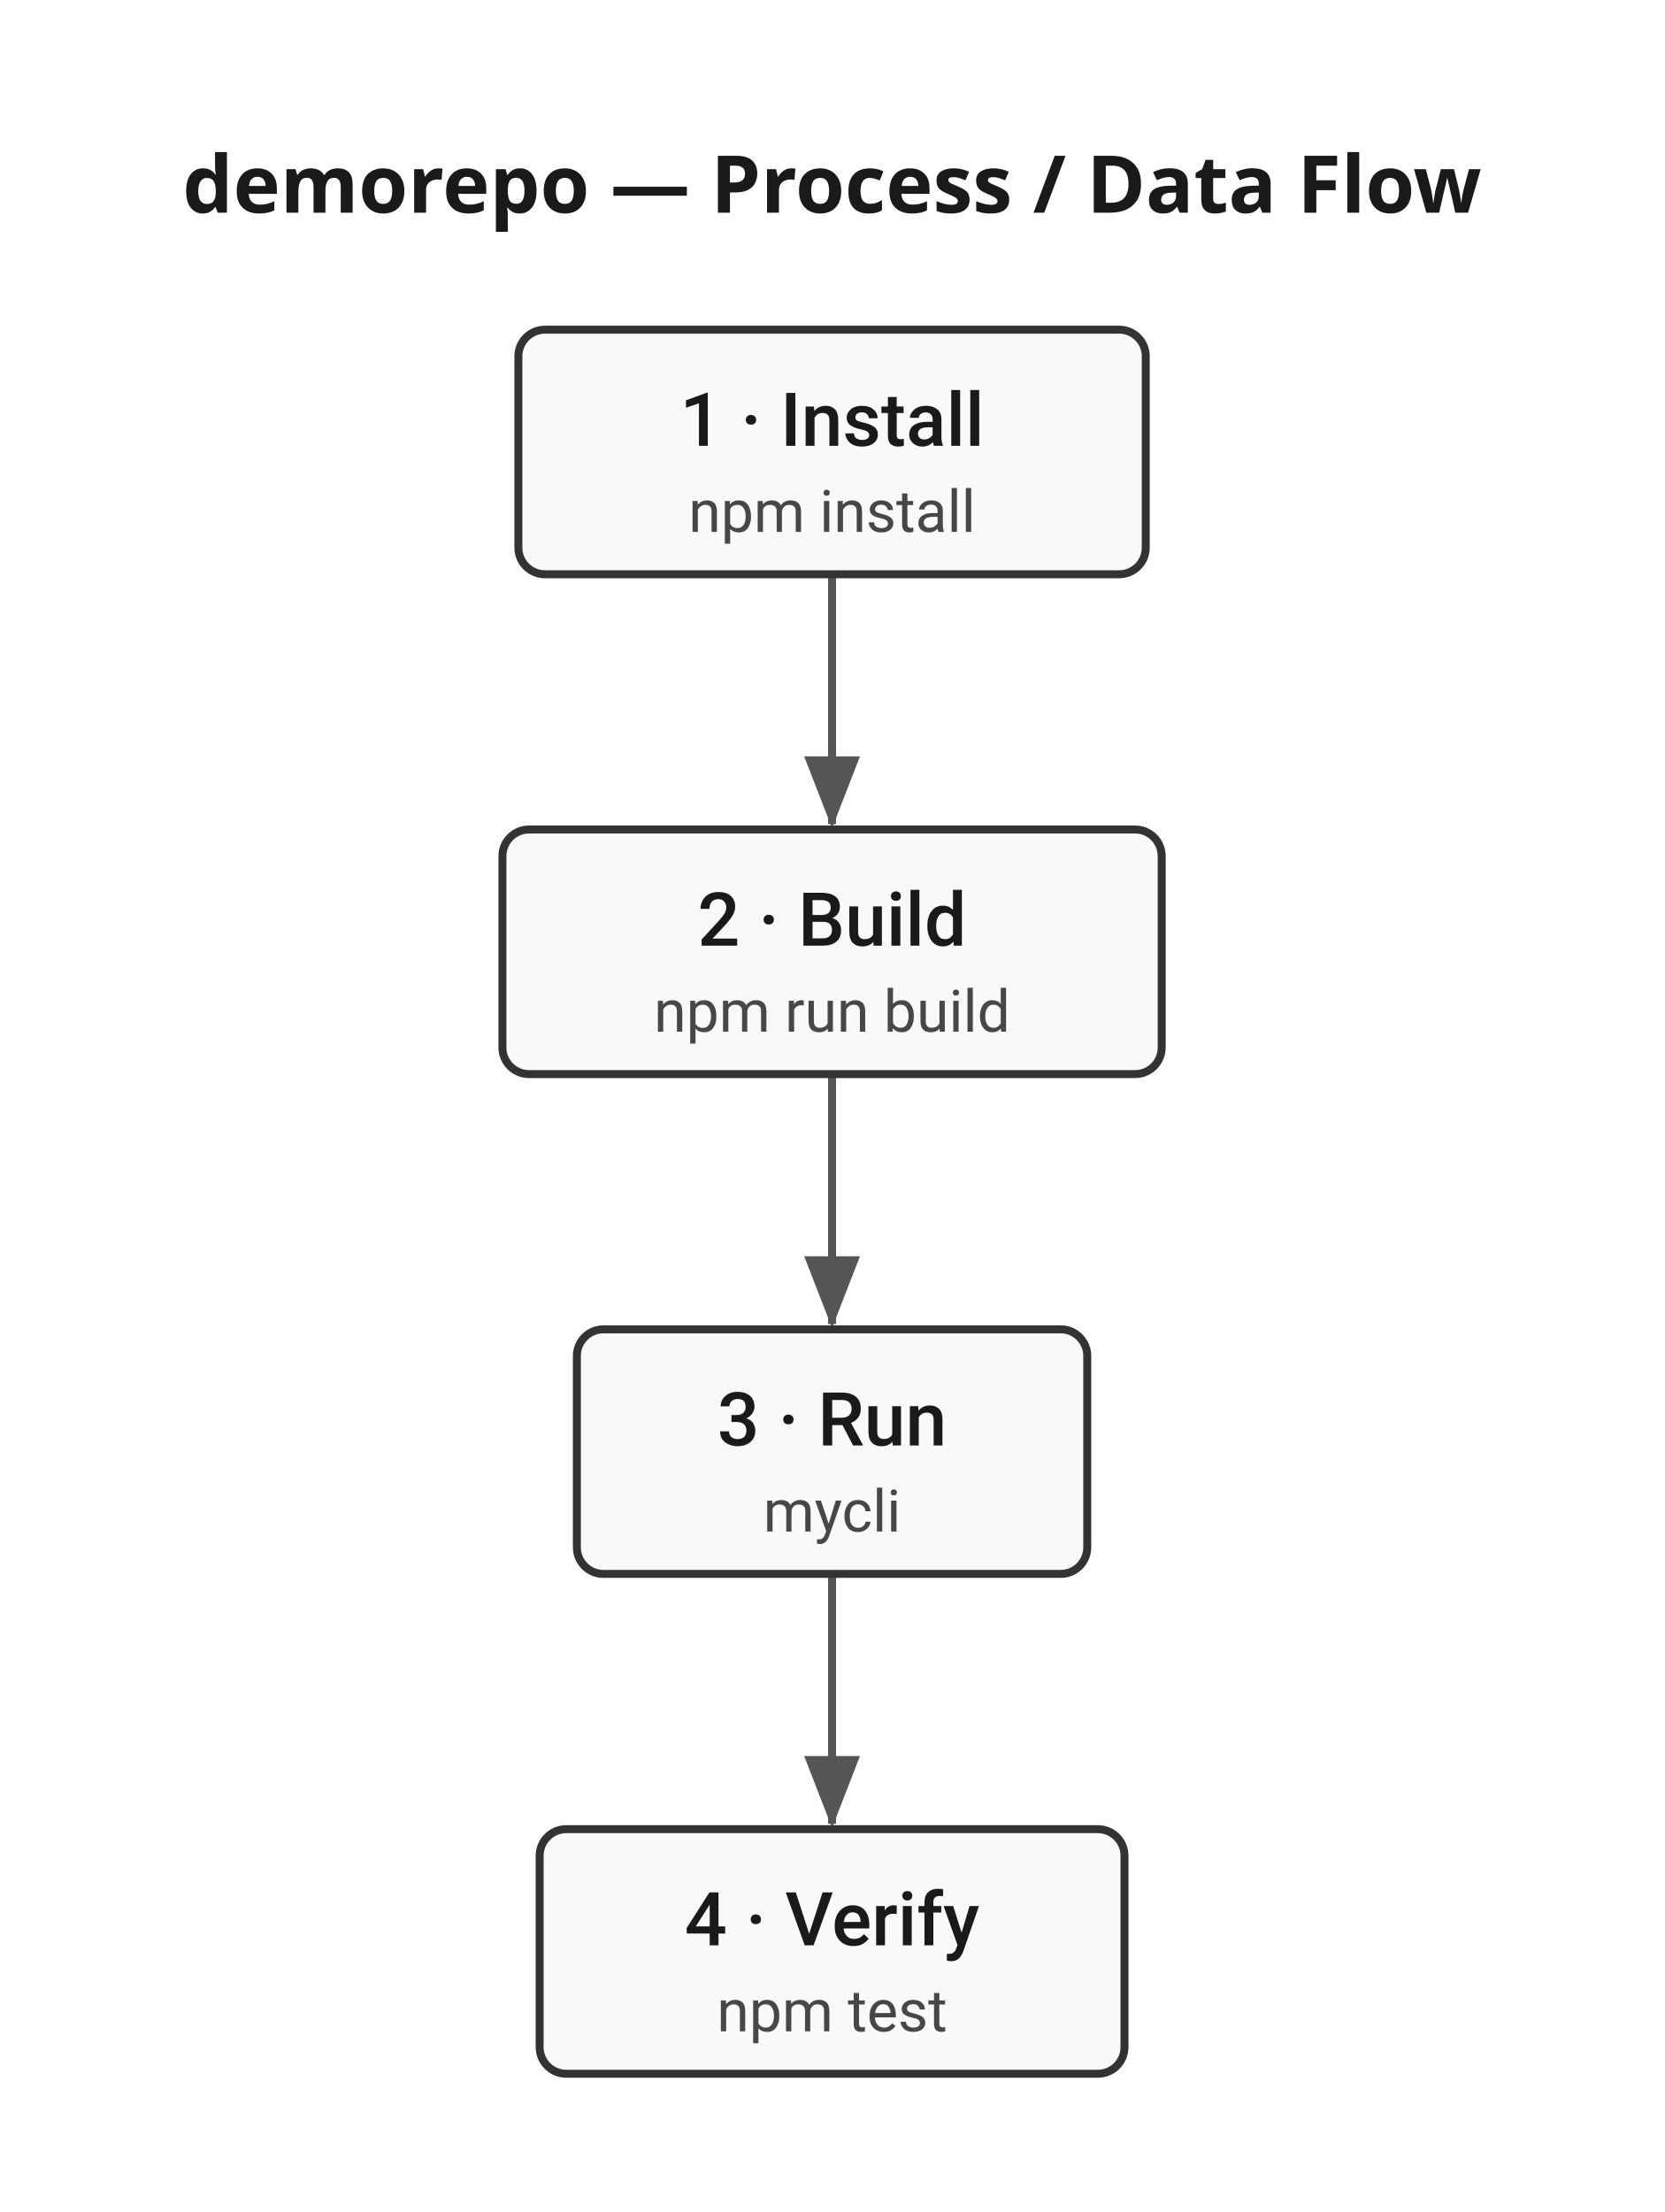
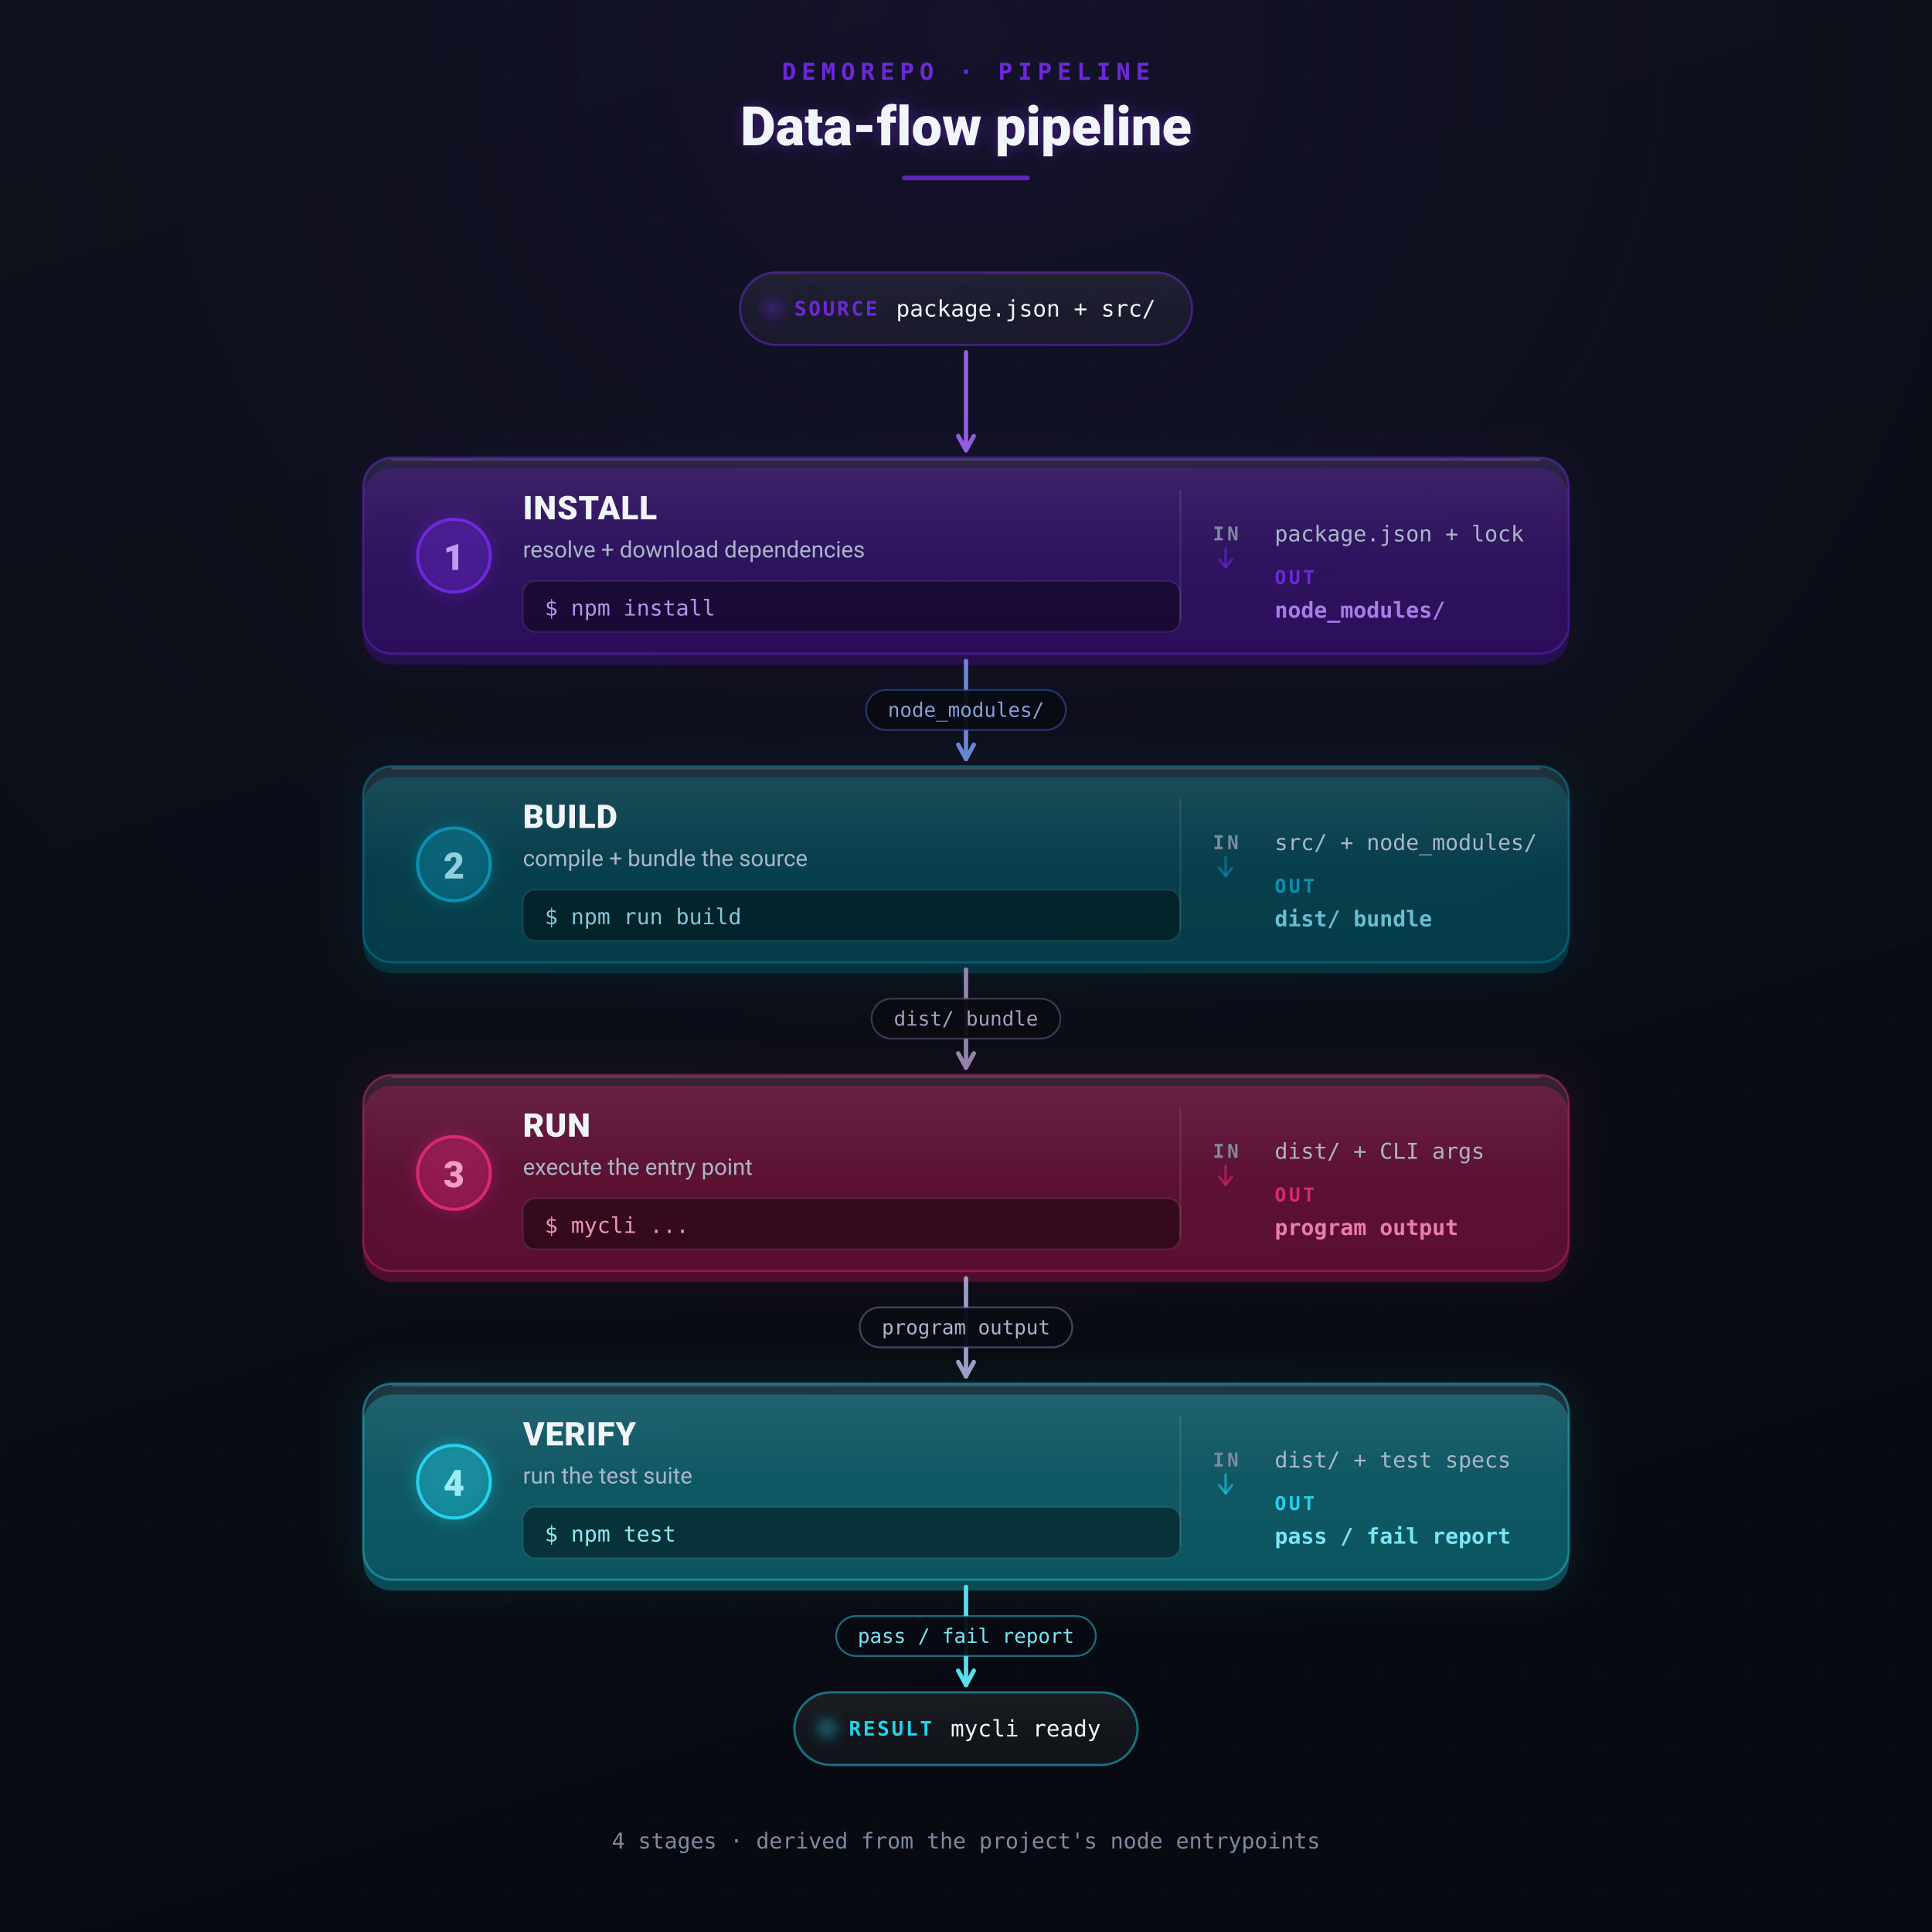
- <svg xmlns="http://www.w3.org/2000/svg" viewBox="0 0 313 416" width="313" height="416" role="img" aria-labelledby="d-title d-desc">
+ <svg xmlns="http://www.w3.org/2000/svg" viewBox="0 0 1064 1064" width="1064" height="1064" role="img" aria-labelledby="d-title d-desc">
  <defs>
-     <marker id="ah" markerWidth="9" markerHeight="7" refX="8.5" refY="3.5" orient="auto">
-       <polygon class="ah" points="0 0, 9 3.5, 0 7" fill="#555555" />
-     </marker>
-     <style>
-       .box { fill: #f8f9fa; stroke: #333333; stroke-width: 1.5px; }
-       .lbl { font-family: system-ui, -apple-system, "Segoe UI", Roboto, sans-serif; font-size: 14px; font-weight: 500; fill: #1a1a1a; }
-       .sub { font-size: 11px; font-weight: 400; opacity: .8; }
-       .arr { stroke: #555555; stroke-width: 1.5px; fill: none; }
-       .band { font-family: system-ui, sans-serif; font-size: 11px; font-weight: 700; fill: #4a90d9; letter-spacing: .04em; }
-       .ttl { font-family: system-ui, sans-serif; font-size: 15px; font-weight: 700; fill: #1a1a1a; }
-       @media (prefers-color-scheme: dark) {
-         .box { fill: #2d333b; stroke: #768390; }
-         .lbl { fill: #e6edf3; }
-         .arr { stroke: #768390; }
-         .ah  { fill: #768390; }
-         .ttl { fill: #e6edf3; }
-         .band { fill: #6cb6ff; }
-       }
-     </style>
+     <linearGradient id="bg" x1="0" y1="0" x2="0.3" y2="1">
+       <stop offset="0" stop-color="#0b1018" />
+       <stop offset="0.55" stop-color="#0a0e15" />
+       <stop offset="1" stop-color="#070a10" />
+     </linearGradient>
+     <radialGradient id="spot" cx="0.5" cy="0.02" r="0.8">
+       <stop offset="0" stop-color="rgba(109,40,217,0.1)" />
+       <stop offset="0.5" stop-color="rgba(109,40,217,0.025)" />
+       <stop offset="1" stop-color="rgba(0,0,0,0)" />
+     </radialGradient>
+     <linearGradient id="sheen" x1="0" y1="0" x2="0" y2="1">
+       <stop offset="0" stop-color="rgba(255,255,255,0.09)" />
+       <stop offset="0.5" stop-color="rgba(255,255,255,0.015)" />
+       <stop offset="1" stop-color="rgba(255,255,255,0)" />
+     </linearGradient>
+     <pattern id="grid" width="40" height="40" patternUnits="userSpaceOnUse">
+       <circle cx="1" cy="1" r="1" fill="rgba(255,255,255,0.014)" />
+     </pattern>
+     <filter id="glow" x="-80%" y="-80%" width="260%" height="260%">
+       <feGaussianBlur stdDeviation="11" />
+     </filter>
+     <filter id="glowS" x="-150%" y="-150%" width="400%" height="400%">
+       <feGaussianBlur stdDeviation="4" />
+     </filter>
+     <filter id="cardSh" x="-40%" y="-50%" width="180%" height="210%">
+       <feDropShadow dx="0" dy="6" stdDeviation="11" flood-color="#000000" flood-opacity="0.34" />
+     </filter>
  </defs>
-   <text class="ttl" x="156.5" y="40" text-anchor="middle">demorepo — Process / Data Flow</text>
-   <line class="arr" x1="156.5" y1="108" x2="156.5" y2="155" marker-end="url(#ah)" />
-   <line class="arr" x1="156.5" y1="202" x2="156.5" y2="249" marker-end="url(#ah)" />
-   <line class="arr" x1="156.5" y1="296" x2="156.5" y2="343" marker-end="url(#ah)" />
-   <g>
-     <rect class="box" x="97.5" y="62" width="118" height="46" rx="5" />
-     <text class="lbl" x="156.5" y="80" text-anchor="middle" dominant-baseline="middle">1 · Install</text>
-     <text class="lbl sub" x="156.5" y="97" text-anchor="middle" dominant-baseline="middle">npm install</text>
-   </g>
-   <g>
-     <rect class="box" x="94.5" y="156" width="124" height="46" rx="5" />
-     <text class="lbl" x="156.5" y="174" text-anchor="middle" dominant-baseline="middle">2 · Build</text>
-     <text class="lbl sub" x="156.5" y="191" text-anchor="middle" dominant-baseline="middle">npm run build</text>
-   </g>
-   <g>
-     <rect class="box" x="108.5" y="250" width="96" height="46" rx="5" />
-     <text class="lbl" x="156.5" y="268" text-anchor="middle" dominant-baseline="middle">3 · Run</text>
-     <text class="lbl sub" x="156.5" y="285" text-anchor="middle" dominant-baseline="middle">mycli</text>
-   </g>
-   <g>
-     <rect class="box" x="101.5" y="344" width="110" height="46" rx="5" />
-     <text class="lbl" x="156.5" y="362" text-anchor="middle" dominant-baseline="middle">4 · Verify</text>
-     <text class="lbl sub" x="156.5" y="379" text-anchor="middle" dominant-baseline="middle">npm test</text>
+   <rect x="0" y="0" width="1064" height="1064" fill="url(#bg)" />
+   <rect x="0" y="0" width="1064" height="1064" fill="url(#spot)" />
+   <rect x="0" y="0" width="1064" height="1064" fill="url(#grid)" />
+   <g transform="translate(146.0,0.0)">
+     <text x="386" y="44" font-family="ui-monospace,SFMono-Regular,&quot;SF Mono&quot;,Menlo,Monaco,Consolas,monospace" font-size="13" font-weight="600" fill="#6d28d9" text-anchor="middle" letter-spacing="3">DEMOREPO · PIPELINE</text>
+     <text x="386" y="80" font-family="ui-sans-serif,system-ui,-apple-system,&quot;Segoe UI&quot;,Roboto,sans-serif" font-size="30" font-weight="800" fill="#6d28d9" text-anchor="middle" opacity="0.45" filter="url(#glowS)">Data-flow pipeline</text>
+     <text x="386" y="80" font-family="ui-sans-serif,system-ui,-apple-system,&quot;Segoe UI&quot;,Roboto,sans-serif" font-size="30" font-weight="800" fill="#f1f5f9" text-anchor="middle">Data-flow pipeline</text>
+     <line x1="352" y1="98" x2="420" y2="98" stroke="#6d28d9" stroke-width="2.5" stroke-linecap="round" opacity="0.85" />
+     <rect x="261.5" y="150" width="249" height="40" rx="20" fill="rgba(255,255,255,0.04)" stroke="rgba(109,40,217,0.5)" stroke-width="1.25" />
+     <rect x="261.5" y="150" width="249" height="40" rx="20" fill="url(#sheen)" opacity="0.4" />
+     <circle cx="279.5" cy="170.0" r="3.4" fill="#6d28d9" filter="url(#glowS)" />
+     <text x="291.5" y="170" font-family="ui-monospace,SFMono-Regular,&quot;SF Mono&quot;,Menlo,Monaco,Consolas,monospace" font-size="11" font-weight="800" fill="#6d28d9" text-anchor="start" dominant-baseline="central" letter-spacing="1.2">SOURCE</text>
+     <text x="347.5" y="170" font-family="ui-monospace,SFMono-Regular,&quot;SF Mono&quot;,Menlo,Monaco,Consolas,monospace" font-size="12.5" font-weight="400" fill="#f1f5f9" text-anchor="start" dominant-baseline="central">package.json + src/</text>
+     <line x1="386" y1="194" x2="386" y2="248" stroke="#6d28d9" stroke-width="9" opacity="0.3" filter="url(#glow)" stroke-linecap="round" />
+     <line x1="386" y1="194" x2="386" y2="248" stroke="#925ee3" stroke-width="2.4" stroke-linecap="round" />
+     <path d="M 381.7 240.1 L 386.0 248.0 L 390.3 240.1" fill="none" stroke="#925ee3" stroke-width="2.4" stroke-linecap="round" stroke-linejoin="round" />
+     <rect x="49" y="249" width="674" height="118" rx="20" fill="#6d28d9" opacity="0.080" filter="url(#glow)" />
+     <rect x="54" y="258" width="664" height="108" rx="16" fill="rgba(44,16,87,0.85)" />
+     <rect x="54" y="252" width="664" height="108" rx="16" fill="rgba(109,40,217,0.07)" stroke="rgba(109,40,217,0.42)" stroke-width="1.25" filter="url(#cardSh)" />
+     <rect x="54" y="252" width="664" height="108" rx="16" fill="url(#sheen)" />
+     <path d="M 70 253.25 H 702" stroke="rgba(255,255,255,0.14)" stroke-width="1" fill="none" stroke-linecap="round" />
+     <circle cx="104" cy="306" r="22" fill="#6d28d9" opacity="0.28" filter="url(#glowS)" />
+     <circle cx="104" cy="306" r="20" fill="rgba(109,40,217,0.2)" stroke="#6d28d9" stroke-width="1.75" />
+     <text x="104" y="307" font-family="ui-sans-serif,system-ui,-apple-system,&quot;Segoe UI&quot;,Roboto,sans-serif" font-size="20" font-weight="800" fill="#bd9eee" text-anchor="middle" dominant-baseline="central">1</text>
+     <text x="142" y="286" font-family="ui-sans-serif,system-ui,-apple-system,&quot;Segoe UI&quot;,Roboto,sans-serif" font-size="18" font-weight="800" fill="#f1f5f9" text-anchor="start" letter-spacing="0.4">INSTALL</text>
+     <text x="142" y="307" font-family="ui-sans-serif,system-ui,-apple-system,&quot;Segoe UI&quot;,Roboto,sans-serif" font-size="12.5" font-weight="400" fill="#aab6c8" text-anchor="start">resolve + download dependencies</text>
+     <rect x="142" y="320" width="362" height="28" rx="7" fill="rgba(0,0,0,0.42)" stroke="rgba(255,255,255,0.08)" stroke-width="1" />
+     <text x="154" y="339" font-family="ui-monospace,SFMono-Regular,&quot;SF Mono&quot;,Menlo,Monaco,Consolas,monospace" font-size="12" font-weight="400" fill="#b694ec" text-anchor="start">$ npm install</text>
+     <line x1="504" y1="270" x2="504" y2="342" stroke="rgba(255,255,255,0.10)" stroke-width="1" />
+     <text x="522" y="294" font-family="ui-monospace,SFMono-Regular,&quot;SF Mono&quot;,Menlo,Monaco,Consolas,monospace" font-size="10.5" font-weight="700" fill="#7c8aa0" text-anchor="start" dominant-baseline="central" letter-spacing="1.5">IN</text>
+     <text x="556" y="294" font-family="ui-monospace,SFMono-Regular,&quot;SF Mono&quot;,Menlo,Monaco,Consolas,monospace" font-size="12" font-weight="400" fill="#aab6c8" text-anchor="start" dominant-baseline="central">package.json + lock</text>
+     <path d="M 529 302 V 312" stroke="rgba(109,40,217,0.55)" stroke-width="1.4" stroke-linecap="round" />
+     <path d="M 525.5 308 L 529 312.5 L 532.5 308" fill="none" stroke="rgba(109,40,217,0.55)" stroke-width="1.4" stroke-linecap="round" stroke-linejoin="round" />
+     <text x="556" y="318" font-family="ui-monospace,SFMono-Regular,&quot;SF Mono&quot;,Menlo,Monaco,Consolas,monospace" font-size="10.5" font-weight="700" fill="#6d28d9" text-anchor="start" dominant-baseline="central" letter-spacing="1.5">OUT</text>
+     <text x="556" y="336" font-family="ui-monospace,SFMono-Regular,&quot;SF Mono&quot;,Menlo,Monaco,Consolas,monospace" font-size="12" font-weight="600" fill="#a77ee8" text-anchor="start" dominant-baseline="central">node_modules/</text>
+     <line x1="386" y1="364" x2="386" y2="418" stroke="#3b5dc6" stroke-width="9" opacity="0.3" filter="url(#glow)" stroke-linecap="round" />
+     <line x1="386" y1="364" x2="386" y2="418" stroke="#6c86d4" stroke-width="2.4" stroke-linecap="round" />
+     <path d="M 381.7 410.1 L 386.0 418.0 L 390.3 410.1" fill="none" stroke="#6c86d4" stroke-width="2.4" stroke-linecap="round" stroke-linejoin="round" />
+     <rect x="331.0" y="380.0" width="110" height="22" rx="11" fill="rgba(8,11,17,0.94)" stroke="rgba(59,93,198,0.5)" stroke-width="1" />
+     <text x="386" y="391" font-family="ui-monospace,SFMono-Regular,&quot;SF Mono&quot;,Menlo,Monaco,Consolas,monospace" font-size="11" font-weight="400" fill="#899edd" text-anchor="middle" dominant-baseline="central">node_modules/</text>
+     <rect x="49" y="419" width="674" height="118" rx="20" fill="#0891b2" opacity="0.080" filter="url(#glow)" />
+     <rect x="54" y="428" width="664" height="108" rx="16" fill="rgba(3,58,71,0.85)" />
+     <rect x="54" y="422" width="664" height="108" rx="16" fill="rgba(8,145,178,0.07)" stroke="rgba(8,145,178,0.42)" stroke-width="1.25" filter="url(#cardSh)" />
+     <rect x="54" y="422" width="664" height="108" rx="16" fill="url(#sheen)" />
+     <path d="M 70 423.25 H 702" stroke="rgba(255,255,255,0.14)" stroke-width="1" fill="none" stroke-linecap="round" />
+     <circle cx="104" cy="476" r="22" fill="#0891b2" opacity="0.28" filter="url(#glowS)" />
+     <circle cx="104" cy="476" r="20" fill="rgba(8,145,178,0.2)" stroke="#0891b2" stroke-width="1.75" />
+     <text x="104" y="477" font-family="ui-sans-serif,system-ui,-apple-system,&quot;Segoe UI&quot;,Roboto,sans-serif" font-size="20" font-weight="800" fill="#90cedc" text-anchor="middle" dominant-baseline="central">2</text>
+     <text x="142" y="456" font-family="ui-sans-serif,system-ui,-apple-system,&quot;Segoe UI&quot;,Roboto,sans-serif" font-size="18" font-weight="800" fill="#f1f5f9" text-anchor="start" letter-spacing="0.4">BUILD</text>
+     <text x="142" y="477" font-family="ui-sans-serif,system-ui,-apple-system,&quot;Segoe UI&quot;,Roboto,sans-serif" font-size="12.5" font-weight="400" fill="#aab6c8" text-anchor="start">compile + bundle the source</text>
+     <rect x="142" y="490" width="362" height="28" rx="7" fill="rgba(0,0,0,0.42)" stroke="rgba(255,255,255,0.08)" stroke-width="1" />
+     <text x="154" y="509" font-family="ui-monospace,SFMono-Regular,&quot;SF Mono&quot;,Menlo,Monaco,Consolas,monospace" font-size="12" font-weight="400" fill="#84c8d9" text-anchor="start">$ npm run build</text>
+     <line x1="504" y1="440" x2="504" y2="512" stroke="rgba(255,255,255,0.10)" stroke-width="1" />
+     <text x="522" y="464" font-family="ui-monospace,SFMono-Regular,&quot;SF Mono&quot;,Menlo,Monaco,Consolas,monospace" font-size="10.5" font-weight="700" fill="#7c8aa0" text-anchor="start" dominant-baseline="central" letter-spacing="1.5">IN</text>
+     <text x="556" y="464" font-family="ui-monospace,SFMono-Regular,&quot;SF Mono&quot;,Menlo,Monaco,Consolas,monospace" font-size="12" font-weight="400" fill="#aab6c8" text-anchor="start" dominant-baseline="central">src/ + node_modules/</text>
+     <path d="M 529 472 V 482" stroke="rgba(8,145,178,0.55)" stroke-width="1.4" stroke-linecap="round" />
+     <path d="M 525.5 478 L 529 482.5 L 532.5 478" fill="none" stroke="rgba(8,145,178,0.55)" stroke-width="1.4" stroke-linecap="round" stroke-linejoin="round" />
+     <text x="556" y="488" font-family="ui-monospace,SFMono-Regular,&quot;SF Mono&quot;,Menlo,Monaco,Consolas,monospace" font-size="10.5" font-weight="700" fill="#0891b2" text-anchor="start" dominant-baseline="central" letter-spacing="1.5">OUT</text>
+     <text x="556" y="506" font-family="ui-monospace,SFMono-Regular,&quot;SF Mono&quot;,Menlo,Monaco,Consolas,monospace" font-size="12" font-weight="600" fill="#6bbdd1" text-anchor="start" dominant-baseline="central">dist/ bundle</text>
+     <line x1="386" y1="534" x2="386" y2="588" stroke="#725c95" stroke-width="9" opacity="0.3" filter="url(#glow)" stroke-linecap="round" />
+     <line x1="386" y1="534" x2="386" y2="588" stroke="#9585b0" stroke-width="2.4" stroke-linecap="round" />
+     <path d="M 381.7 580.1 L 386.0 588.0 L 390.3 580.1" fill="none" stroke="#9585b0" stroke-width="2.4" stroke-linecap="round" stroke-linejoin="round" />
+     <rect x="334.0" y="550.0" width="104" height="22" rx="11" fill="rgba(8,11,17,0.94)" stroke="rgba(114,92,149,0.5)" stroke-width="1" />
+     <text x="386" y="561" font-family="ui-monospace,SFMono-Regular,&quot;SF Mono&quot;,Menlo,Monaco,Consolas,monospace" font-size="11" font-weight="400" fill="#aa9dbf" text-anchor="middle" dominant-baseline="central">dist/ bundle</text>
+     <rect x="49" y="589" width="674" height="118" rx="20" fill="#db2777" opacity="0.080" filter="url(#glow)" />
+     <rect x="54" y="598" width="664" height="108" rx="16" fill="rgba(88,16,48,0.85)" />
+     <rect x="54" y="592" width="664" height="108" rx="16" fill="rgba(219,39,119,0.07)" stroke="rgba(219,39,119,0.42)" stroke-width="1.25" filter="url(#cardSh)" />
+     <rect x="54" y="592" width="664" height="108" rx="16" fill="url(#sheen)" />
+     <path d="M 70 593.25 H 702" stroke="rgba(255,255,255,0.14)" stroke-width="1" fill="none" stroke-linecap="round" />
+     <circle cx="104" cy="646" r="22" fill="#db2777" opacity="0.28" filter="url(#glowS)" />
+     <circle cx="104" cy="646" r="20" fill="rgba(219,39,119,0.2)" stroke="#db2777" stroke-width="1.75" />
+     <text x="104" y="647" font-family="ui-sans-serif,system-ui,-apple-system,&quot;Segoe UI&quot;,Roboto,sans-serif" font-size="20" font-weight="800" fill="#ef9ec2" text-anchor="middle" dominant-baseline="central">3</text>
+     <text x="142" y="626" font-family="ui-sans-serif,system-ui,-apple-system,&quot;Segoe UI&quot;,Roboto,sans-serif" font-size="18" font-weight="800" fill="#f1f5f9" text-anchor="start" letter-spacing="0.4">RUN</text>
+     <text x="142" y="647" font-family="ui-sans-serif,system-ui,-apple-system,&quot;Segoe UI&quot;,Roboto,sans-serif" font-size="12.5" font-weight="400" fill="#aab6c8" text-anchor="start">execute the entry point</text>
+     <rect x="142" y="660" width="362" height="28" rx="7" fill="rgba(0,0,0,0.42)" stroke="rgba(255,255,255,0.08)" stroke-width="1" />
+     <text x="154" y="679" font-family="ui-monospace,SFMono-Regular,&quot;SF Mono&quot;,Menlo,Monaco,Consolas,monospace" font-size="12" font-weight="400" fill="#ed93bb" text-anchor="start">$ mycli ...</text>
+     <line x1="504" y1="610" x2="504" y2="682" stroke="rgba(255,255,255,0.10)" stroke-width="1" />
+     <text x="522" y="634" font-family="ui-monospace,SFMono-Regular,&quot;SF Mono&quot;,Menlo,Monaco,Consolas,monospace" font-size="10.5" font-weight="700" fill="#7c8aa0" text-anchor="start" dominant-baseline="central" letter-spacing="1.5">IN</text>
+     <text x="556" y="634" font-family="ui-monospace,SFMono-Regular,&quot;SF Mono&quot;,Menlo,Monaco,Consolas,monospace" font-size="12" font-weight="400" fill="#aab6c8" text-anchor="start" dominant-baseline="central">dist/ + CLI args</text>
+     <path d="M 529 642 V 652" stroke="rgba(219,39,119,0.55)" stroke-width="1.4" stroke-linecap="round" />
+     <path d="M 525.5 648 L 529 652.5 L 532.5 648" fill="none" stroke="rgba(219,39,119,0.55)" stroke-width="1.4" stroke-linecap="round" stroke-linejoin="round" />
+     <text x="556" y="658" font-family="ui-monospace,SFMono-Regular,&quot;SF Mono&quot;,Menlo,Monaco,Consolas,monospace" font-size="10.5" font-weight="700" fill="#db2777" text-anchor="start" dominant-baseline="central" letter-spacing="1.5">OUT</text>
+     <text x="556" y="676" font-family="ui-monospace,SFMono-Regular,&quot;SF Mono&quot;,Menlo,Monaco,Consolas,monospace" font-size="12" font-weight="600" fill="#e97dad" text-anchor="start" dominant-baseline="central">program output</text>
+     <line x1="386" y1="704" x2="386" y2="758" stroke="#7f7db3" stroke-width="9" opacity="0.3" filter="url(#glow)" stroke-linecap="round" />
+     <line x1="386" y1="704" x2="386" y2="758" stroke="#9f9ec6" stroke-width="2.4" stroke-linecap="round" />
+     <path d="M 381.7 750.1 L 386.0 758.0 L 390.3 750.1" fill="none" stroke="#9f9ec6" stroke-width="2.4" stroke-linecap="round" stroke-linejoin="round" />
+     <rect x="327.5" y="720.0" width="117" height="22" rx="11" fill="rgba(8,11,17,0.94)" stroke="rgba(127,125,179,0.5)" stroke-width="1" />
+     <text x="386" y="731" font-family="ui-monospace,SFMono-Regular,&quot;SF Mono&quot;,Menlo,Monaco,Consolas,monospace" font-size="11" font-weight="400" fill="#b2b1d1" text-anchor="middle" dominant-baseline="central">program output</text>
+     <rect x="49" y="759" width="674" height="118" rx="20" fill="#22d3ee" opacity="0.080" filter="url(#glow)" />
+     <rect x="54" y="768" width="664" height="108" rx="16" fill="rgba(14,84,95,0.85)" />
+     <rect x="54" y="762" width="664" height="108" rx="16" fill="rgba(34,211,238,0.07)" stroke="rgba(34,211,238,0.42)" stroke-width="1.25" filter="url(#cardSh)" />
+     <rect x="54" y="762" width="664" height="108" rx="16" fill="url(#sheen)" />
+     <path d="M 70 763.25 H 702" stroke="rgba(255,255,255,0.14)" stroke-width="1" fill="none" stroke-linecap="round" />
+     <circle cx="104" cy="816" r="22" fill="#22d3ee" opacity="0.28" filter="url(#glowS)" />
+     <circle cx="104" cy="816" r="20" fill="rgba(34,211,238,0.2)" stroke="#22d3ee" stroke-width="1.75" />
+     <text x="104" y="817" font-family="ui-sans-serif,system-ui,-apple-system,&quot;Segoe UI&quot;,Roboto,sans-serif" font-size="20" font-weight="800" fill="#9cebf7" text-anchor="middle" dominant-baseline="central">4</text>
+     <text x="142" y="796" font-family="ui-sans-serif,system-ui,-apple-system,&quot;Segoe UI&quot;,Roboto,sans-serif" font-size="18" font-weight="800" fill="#f1f5f9" text-anchor="start" letter-spacing="0.4">VERIFY</text>
+     <text x="142" y="817" font-family="ui-sans-serif,system-ui,-apple-system,&quot;Segoe UI&quot;,Roboto,sans-serif" font-size="12.5" font-weight="400" fill="#aab6c8" text-anchor="start">run the test suite</text>
+     <rect x="142" y="830" width="362" height="28" rx="7" fill="rgba(0,0,0,0.42)" stroke="rgba(255,255,255,0.08)" stroke-width="1" />
+     <text x="154" y="849" font-family="ui-monospace,SFMono-Regular,&quot;SF Mono&quot;,Menlo,Monaco,Consolas,monospace" font-size="12" font-weight="400" fill="#91e9f7" text-anchor="start">$ npm test</text>
+     <line x1="504" y1="780" x2="504" y2="852" stroke="rgba(255,255,255,0.10)" stroke-width="1" />
+     <text x="522" y="804" font-family="ui-monospace,SFMono-Regular,&quot;SF Mono&quot;,Menlo,Monaco,Consolas,monospace" font-size="10.5" font-weight="700" fill="#7c8aa0" text-anchor="start" dominant-baseline="central" letter-spacing="1.5">IN</text>
+     <text x="556" y="804" font-family="ui-monospace,SFMono-Regular,&quot;SF Mono&quot;,Menlo,Monaco,Consolas,monospace" font-size="12" font-weight="400" fill="#aab6c8" text-anchor="start" dominant-baseline="central">dist/ + test specs</text>
+     <path d="M 529 812 V 822" stroke="rgba(34,211,238,0.55)" stroke-width="1.4" stroke-linecap="round" />
+     <path d="M 525.5 818 L 529 822.5 L 532.5 818" fill="none" stroke="rgba(34,211,238,0.55)" stroke-width="1.4" stroke-linecap="round" stroke-linejoin="round" />
+     <text x="556" y="828" font-family="ui-monospace,SFMono-Regular,&quot;SF Mono&quot;,Menlo,Monaco,Consolas,monospace" font-size="10.5" font-weight="700" fill="#22d3ee" text-anchor="start" dominant-baseline="central" letter-spacing="1.5">OUT</text>
+     <text x="556" y="846" font-family="ui-monospace,SFMono-Regular,&quot;SF Mono&quot;,Menlo,Monaco,Consolas,monospace" font-size="12" font-weight="600" fill="#7ae5f5" text-anchor="start" dominant-baseline="central">pass / fail report</text>
+     <line x1="386" y1="874" x2="386" y2="928" stroke="#22d3ee" stroke-width="9" opacity="0.3" filter="url(#glow)" stroke-linecap="round" />
+     <line x1="386" y1="874" x2="386" y2="928" stroke="#59def2" stroke-width="2.4" stroke-linecap="round" />
+     <path d="M 381.7 920.1 L 386.0 928.0 L 390.3 920.1" fill="none" stroke="#59def2" stroke-width="2.4" stroke-linecap="round" stroke-linejoin="round" />
+     <rect x="314.5" y="890.0" width="143" height="22" rx="11" fill="rgba(8,11,17,0.94)" stroke="rgba(34,211,238,0.5)" stroke-width="1" />
+     <text x="386" y="901" font-family="ui-monospace,SFMono-Regular,&quot;SF Mono&quot;,Menlo,Monaco,Consolas,monospace" font-size="11" font-weight="400" fill="#7ae5f5" text-anchor="middle" dominant-baseline="central">pass / fail report</text>
+     <rect x="291.5" y="932" width="189" height="40" rx="20" fill="rgba(255,255,255,0.04)" stroke="rgba(34,211,238,0.5)" stroke-width="1.25" />
+     <rect x="291.5" y="932" width="189" height="40" rx="20" fill="url(#sheen)" opacity="0.4" />
+     <circle cx="309.5" cy="952.0" r="3.4" fill="#22d3ee" filter="url(#glowS)" />
+     <text x="321.5" y="952" font-family="ui-monospace,SFMono-Regular,&quot;SF Mono&quot;,Menlo,Monaco,Consolas,monospace" font-size="11" font-weight="800" fill="#22d3ee" text-anchor="start" dominant-baseline="central" letter-spacing="1.2">RESULT</text>
+     <text x="377.5" y="952" font-family="ui-monospace,SFMono-Regular,&quot;SF Mono&quot;,Menlo,Monaco,Consolas,monospace" font-size="12.5" font-weight="400" fill="#f1f5f9" text-anchor="start" dominant-baseline="central">mycli ready</text>
+     <text x="386" y="1018" font-family="ui-monospace,SFMono-Regular,&quot;SF Mono&quot;,Menlo,Monaco,Consolas,monospace" font-size="12" font-weight="400" fill="#7c8aa0" text-anchor="middle">4 stages · derived from the project's node entrypoints</text>
  </g>
</svg>
